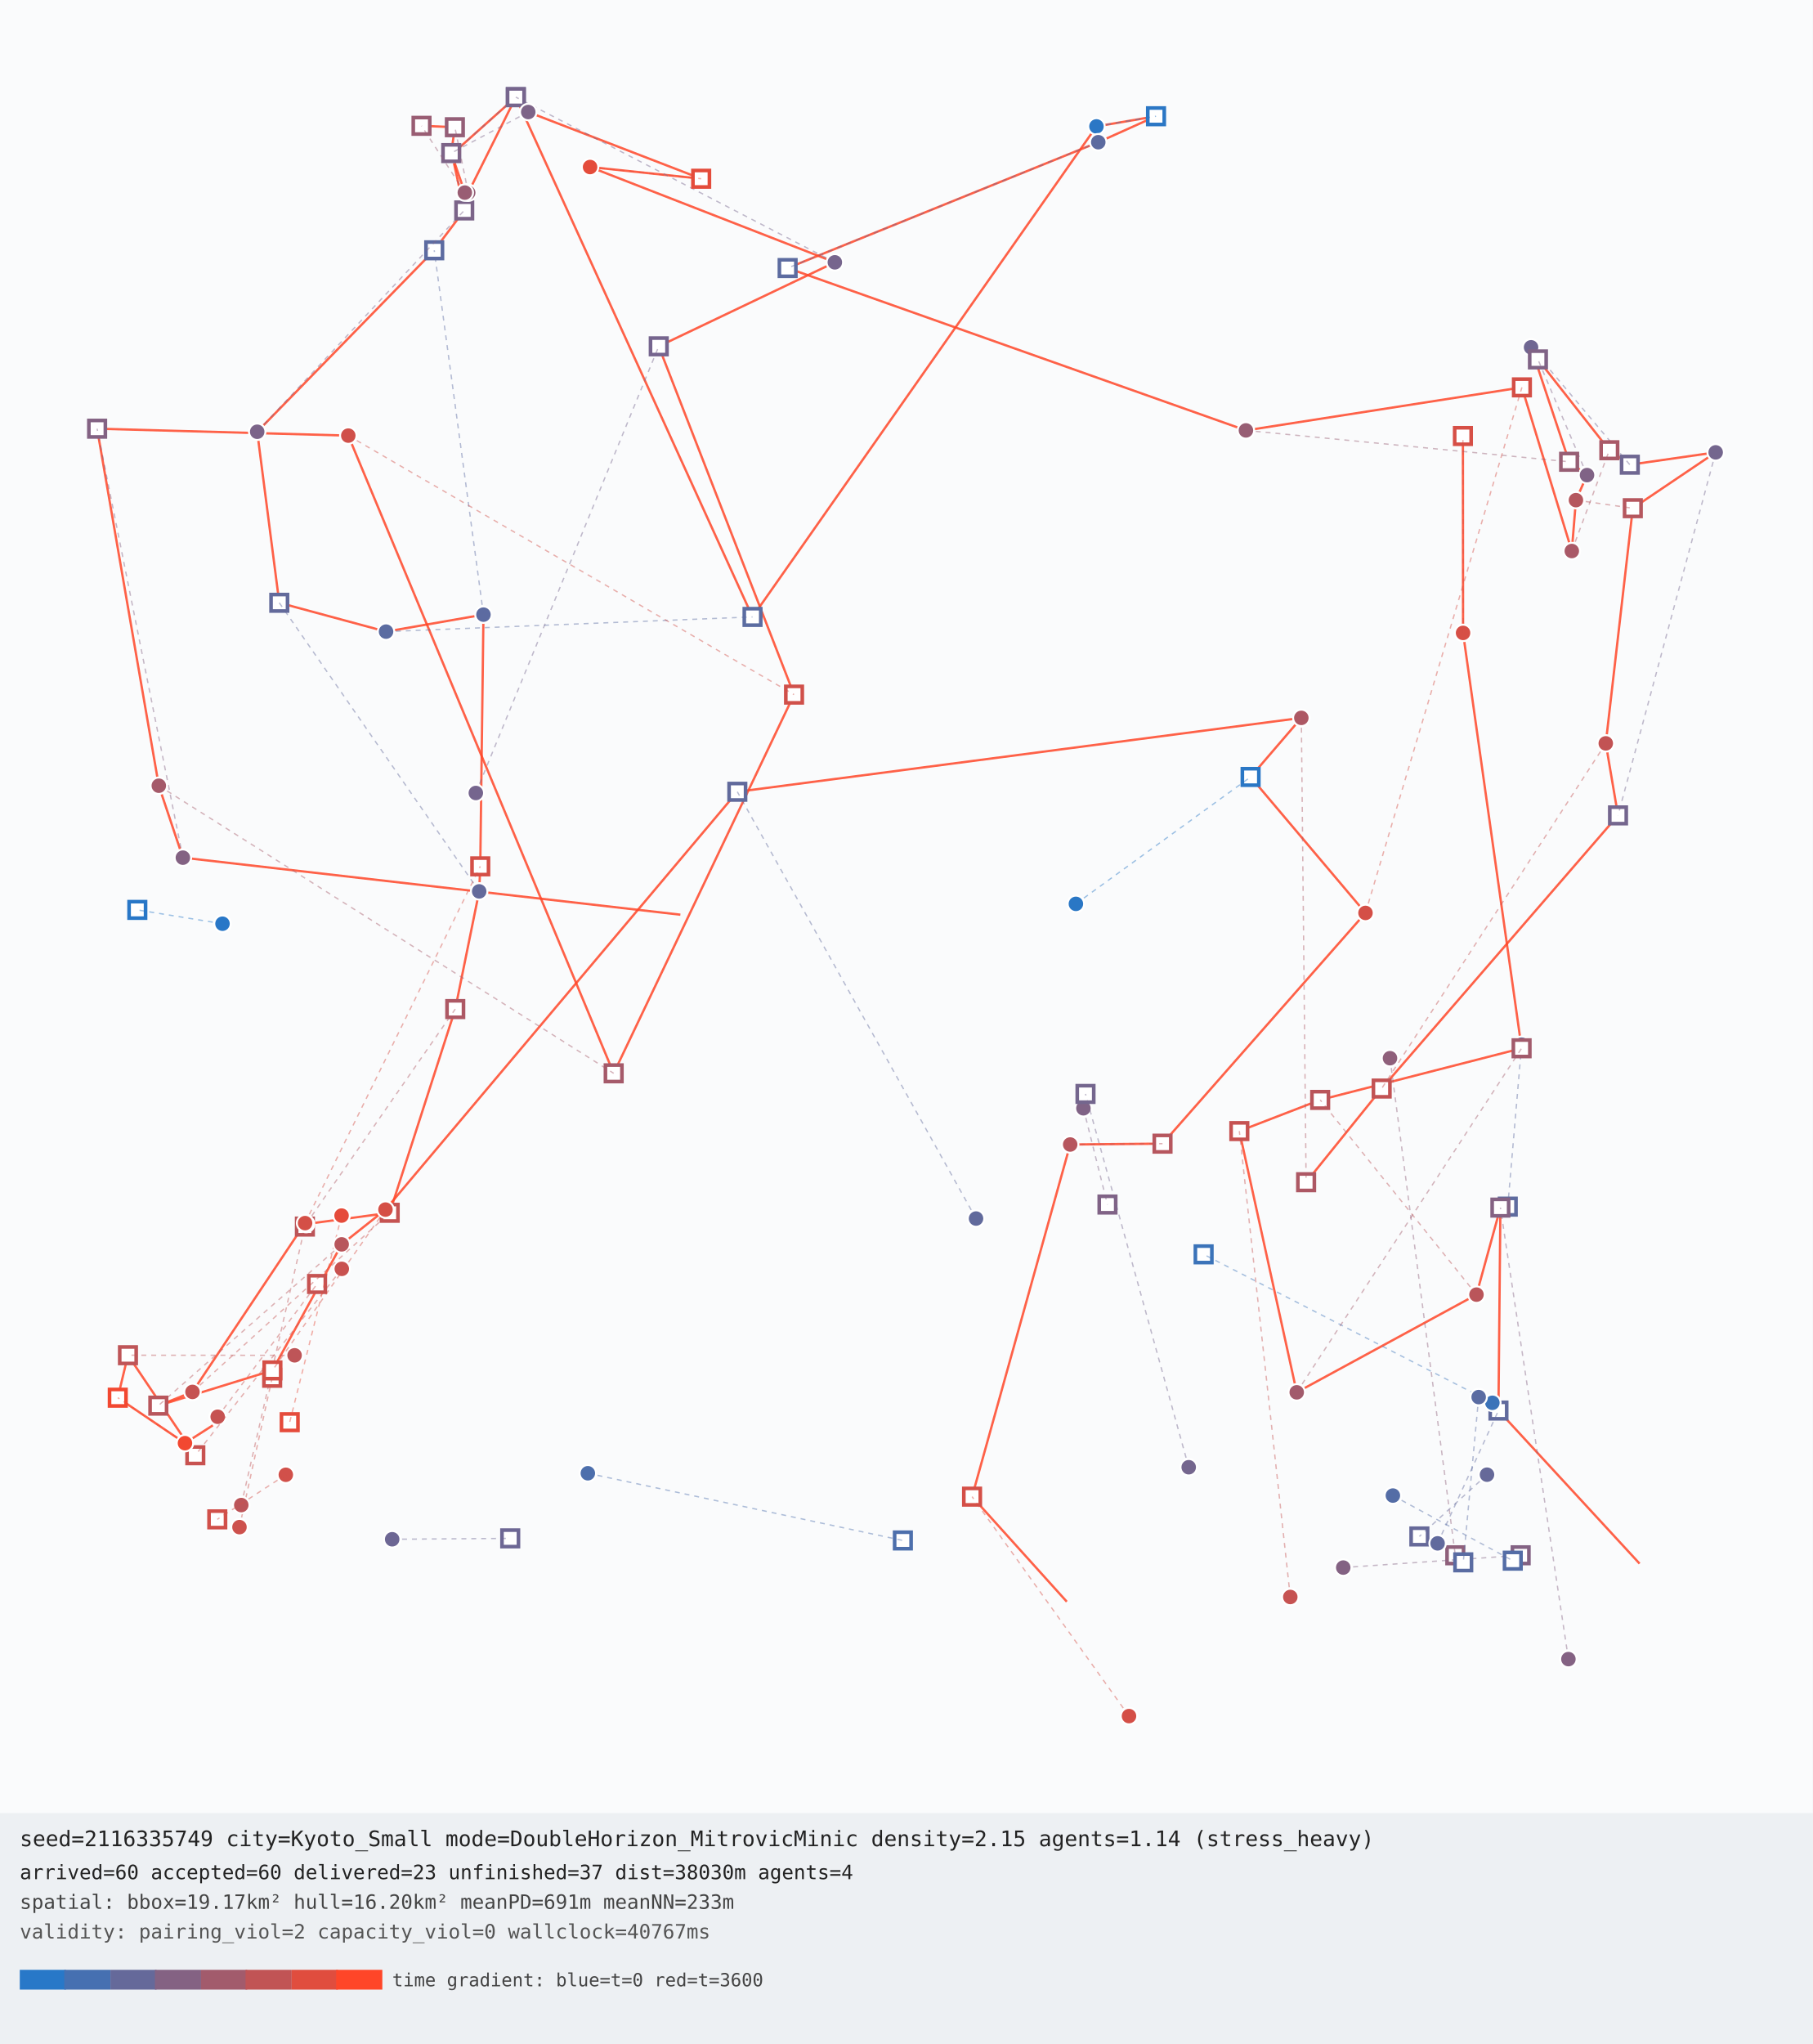
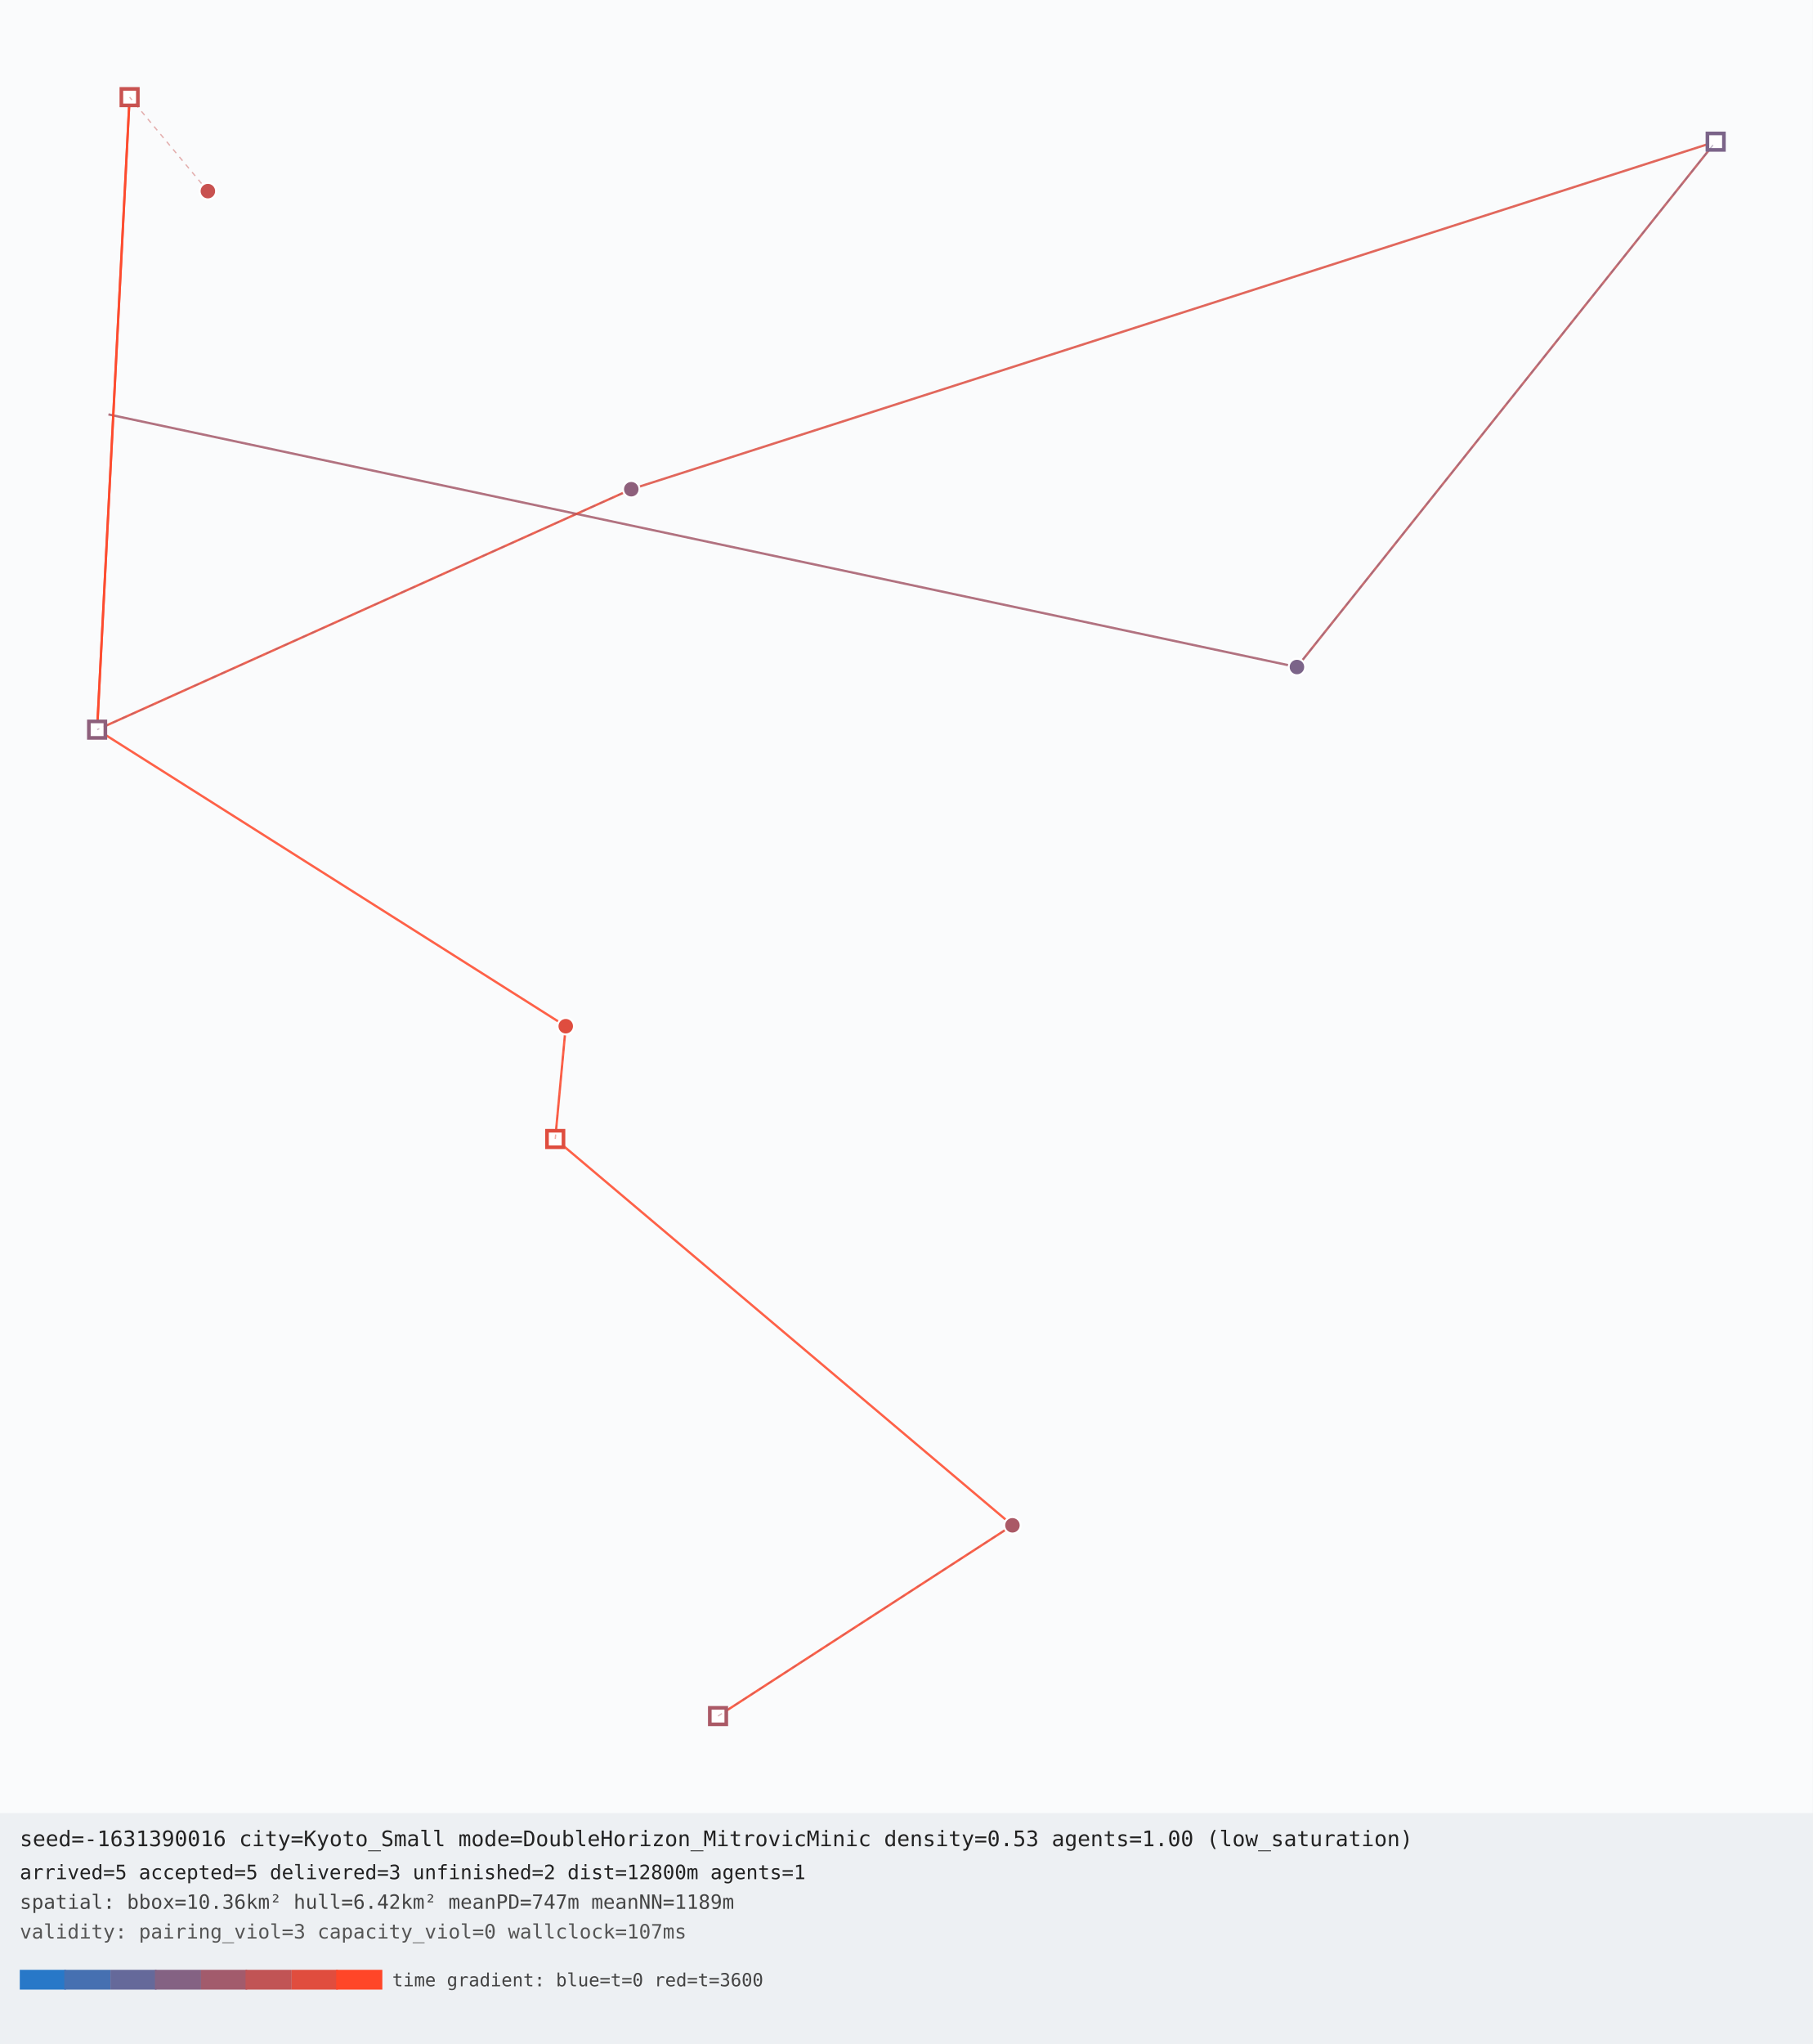
<svg xmlns="http://www.w3.org/2000/svg" width="1100" height="1240">
  <rect width="1100" height="1100" fill="#fafbfc" />
-   <line x1="647.33" y1="971.671" x2="589.849" y2="907.947" stroke="rgb(255,70,40)" stroke-width="1.4" opacity="0.85" />
-   <line x1="589.849" y1="907.947" x2="649.387" y2="694.319" stroke="rgb(255,70,40)" stroke-width="1.4" opacity="0.85" />
-   <line x1="649.387" y1="694.319" x2="705.419" y2="693.803" stroke="rgb(255,70,40)" stroke-width="1.4" opacity="0.85" />
-   <line x1="705.419" y1="693.803" x2="828.578" y2="553.834" stroke="rgb(255,70,40)" stroke-width="1.4" opacity="0.85" />
-   <line x1="828.578" y1="553.834" x2="758.862" y2="471.338" stroke="rgb(255,70,40)" stroke-width="1.4" opacity="0.85" />
-   <line x1="758.862" y1="471.338" x2="789.649" y2="435.503" stroke="rgb(255,70,40)" stroke-width="1.4" opacity="0.85" />
-   <line x1="789.649" y1="435.503" x2="447.406" y2="480.325" stroke="rgb(255,70,40)" stroke-width="1.4" opacity="0.85" />
-   <line x1="447.406" y1="480.325" x2="233.902" y2="733.799" stroke="rgb(255,70,40)" stroke-width="1.4" opacity="0.85" />
-   <line x1="233.902" y1="733.799" x2="207.327" y2="754.893" stroke="rgb(255,70,40)" stroke-width="1.4" opacity="0.85" />
-   <line x1="207.327" y1="754.893" x2="165.309" y2="831.367" stroke="rgb(255,70,40)" stroke-width="1.4" opacity="0.85" />
-   <line x1="165.309" y1="831.367" x2="96.071" y2="852.737" stroke="rgb(255,70,40)" stroke-width="1.4" opacity="0.85" />
-   <line x1="96.071" y1="852.737" x2="116.792" y2="844.411" stroke="rgb(255,70,40)" stroke-width="1.4" opacity="0.85" />
-   <line x1="116.792" y1="844.411" x2="185.117" y2="742.006" stroke="rgb(255,70,40)" stroke-width="1.4" opacity="0.85" />
-   <line x1="185.117" y1="742.006" x2="185.754" y2="742.564" stroke="rgb(255,70,40)" stroke-width="1.4" opacity="0.85" />
-   <line x1="185.754" y1="742.564" x2="236.467" y2="735.742" stroke="rgb(255,70,40)" stroke-width="1.4" opacity="0.85" />
-   <line x1="236.467" y1="735.742" x2="276.251" y2="612.152" stroke="rgb(255,70,40)" stroke-width="1.4" opacity="0.85" />
-   <line x1="276.251" y1="612.152" x2="290.771" y2="540.759" stroke="rgb(255,70,40)" stroke-width="1.4" opacity="0.85" />
-   <line x1="290.771" y1="540.759" x2="291.424" y2="525.568" stroke="rgb(255,70,40)" stroke-width="1.4" opacity="0.85" />
-   <line x1="291.424" y1="525.568" x2="293.363" y2="372.873" stroke="rgb(255,70,40)" stroke-width="1.4" opacity="0.85" />
-   <line x1="293.363" y1="372.873" x2="234.248" y2="383.17" stroke="rgb(255,70,40)" stroke-width="1.4" opacity="0.85" />
-   <line x1="234.248" y1="383.17" x2="169.471" y2="365.682" stroke="rgb(255,70,40)" stroke-width="1.4" opacity="0.85" />
-   <line x1="169.471" y1="365.682" x2="156.071" y2="261.923" stroke="rgb(255,70,40)" stroke-width="1.4" opacity="0.85" />
-   <line x1="156.071" y1="261.923" x2="263.492" y2="151.838" stroke="rgb(255,70,40)" stroke-width="1.4" opacity="0.85" />
-   <line x1="263.492" y1="151.838" x2="281.702" y2="127.66" stroke="rgb(255,70,40)" stroke-width="1.4" opacity="0.85" />
-   <line x1="281.702" y1="127.66" x2="274.271" y2="93.507" stroke="rgb(255,70,40)" stroke-width="1.4" opacity="0.85" />
-   <line x1="274.271" y1="93.507" x2="313.005" y2="58.929" stroke="rgb(255,70,40)" stroke-width="1.4" opacity="0.85" />
-   <line x1="313.005" y1="58.929" x2="456.631" y2="374.261" stroke="rgb(255,70,40)" stroke-width="1.4" opacity="0.85" />
-   <line x1="456.631" y1="374.261" x2="665.325" y2="76.683" stroke="rgb(255,70,40)" stroke-width="1.4" opacity="0.85" />
-   <line x1="665.325" y1="76.683" x2="701.47" y2="70.519" stroke="rgb(255,70,40)" stroke-width="1.4" opacity="0.85" />
-   <line x1="701.47" y1="70.519" x2="666.432" y2="86.27" stroke="rgb(255,70,40)" stroke-width="1.4" opacity="0.85" />
-   <line x1="666.432" y1="86.27" x2="477.938" y2="162.61" stroke="rgb(255,70,40)" stroke-width="1.4" opacity="0.85" />
-   <line x1="477.938" y1="162.61" x2="756.025" y2="261.105" stroke="rgb(255,70,40)" stroke-width="1.4" opacity="0.85" />
-   <line x1="756.025" y1="261.105" x2="923.498" y2="234.994" stroke="rgb(255,70,40)" stroke-width="1.4" opacity="0.85" />
-   <line x1="923.498" y1="234.994" x2="953.769" y2="334.281" stroke="rgb(255,70,40)" stroke-width="1.4" opacity="0.85" />
-   <line x1="953.769" y1="334.281" x2="956.279" y2="303.411" stroke="rgb(255,70,40)" stroke-width="1.4" opacity="0.85" />
-   <line x1="956.279" y1="303.411" x2="963.008" y2="288.222" stroke="rgb(255,70,40)" stroke-width="1.4" opacity="0.85" />
-   <line x1="963.008" y1="288.222" x2="952.14" y2="280.136" stroke="rgb(255,70,40)" stroke-width="1.4" opacity="0.85" />
-   <line x1="952.14" y1="280.136" x2="929.05" y2="210.7" stroke="rgb(255,70,40)" stroke-width="1.4" opacity="0.85" />
-   <line x1="929.05" y1="210.7" x2="933.22" y2="218.038" stroke="rgb(255,70,40)" stroke-width="1.4" opacity="0.85" />
-   <line x1="933.22" y1="218.038" x2="976.554" y2="273.132" stroke="rgb(255,70,40)" stroke-width="1.4" opacity="0.85" />
-   <line x1="976.554" y1="273.132" x2="988.969" y2="281.909" stroke="rgb(255,70,40)" stroke-width="1.4" opacity="0.85" />
-   <line x1="988.969" y1="281.909" x2="1041.07" y2="274.427" stroke="rgb(255,70,40)" stroke-width="1.4" opacity="0.85" />
-   <line x1="1041.07" y1="274.427" x2="990.783" y2="308.304" stroke="rgb(255,70,40)" stroke-width="1.4" opacity="0.85" />
-   <line x1="990.783" y1="308.304" x2="974.388" y2="450.968" stroke="rgb(255,70,40)" stroke-width="1.4" opacity="0.85" />
-   <line x1="974.388" y1="450.968" x2="981.812" y2="494.659" stroke="rgb(255,70,40)" stroke-width="1.4" opacity="0.85" />
-   <line x1="981.812" y1="494.659" x2="838.397" y2="660.373" stroke="rgb(255,70,40)" stroke-width="1.4" opacity="0.85" />
-   <line x1="838.397" y1="660.373" x2="792.549" y2="717.191" stroke="rgb(255,70,40)" stroke-width="1.4" opacity="0.85" />
-   <line x1="994.896" y1="948.567" x2="909.26" y2="855.72" stroke="rgb(255,70,40)" stroke-width="1.4" opacity="0.85" />
-   <line x1="909.26" y1="855.72" x2="910.443" y2="732.599" stroke="rgb(255,70,40)" stroke-width="1.4" opacity="0.85" />
-   <line x1="910.443" y1="732.599" x2="895.929" y2="785.388" stroke="rgb(255,70,40)" stroke-width="1.4" opacity="0.85" />
-   <line x1="895.929" y1="785.388" x2="786.855" y2="844.661" stroke="rgb(255,70,40)" stroke-width="1.4" opacity="0.85" />
-   <line x1="786.855" y1="844.661" x2="752.029" y2="686.177" stroke="rgb(255,70,40)" stroke-width="1.4" opacity="0.85" />
-   <line x1="752.029" y1="686.177" x2="801.083" y2="667.264" stroke="rgb(255,70,40)" stroke-width="1.4" opacity="0.85" />
-   <line x1="801.083" y1="667.264" x2="923.308" y2="635.947" stroke="rgb(255,70,40)" stroke-width="1.4" opacity="0.85" />
-   <line x1="923.308" y1="635.947" x2="887.785" y2="383.957" stroke="rgb(255,70,40)" stroke-width="1.4" opacity="0.85" />
-   <line x1="887.785" y1="383.957" x2="887.694" y2="264.509" stroke="rgb(255,70,40)" stroke-width="1.4" opacity="0.85" />
-   <line x1="412.854" y1="554.905" x2="110.97" y2="520.298" stroke="rgb(255,70,40)" stroke-width="1.4" opacity="0.85" />
-   <line x1="110.97" y1="520.298" x2="96.367" y2="476.658" stroke="rgb(255,70,40)" stroke-width="1.4" opacity="0.85" />
-   <line x1="96.367" y1="476.658" x2="58.929" y2="260.07" stroke="rgb(255,70,40)" stroke-width="1.4" opacity="0.85" />
-   <line x1="58.929" y1="260.07" x2="211.343" y2="264.266" stroke="rgb(255,70,40)" stroke-width="1.4" opacity="0.85" />
-   <line x1="211.343" y1="264.266" x2="372.381" y2="651.133" stroke="rgb(255,70,40)" stroke-width="1.4" opacity="0.85" />
-   <line x1="372.381" y1="651.133" x2="481.828" y2="421.385" stroke="rgb(255,70,40)" stroke-width="1.4" opacity="0.85" />
-   <line x1="481.828" y1="421.385" x2="399.726" y2="210.099" stroke="rgb(255,70,40)" stroke-width="1.4" opacity="0.85" />
-   <line x1="399.726" y1="210.099" x2="506.583" y2="159.142" stroke="rgb(255,70,40)" stroke-width="1.4" opacity="0.85" />
-   <line x1="506.583" y1="159.142" x2="358.056" y2="101.327" stroke="rgb(255,70,40)" stroke-width="1.4" opacity="0.85" />
-   <line x1="358.056" y1="101.327" x2="425.476" y2="108.43" stroke="rgb(255,70,40)" stroke-width="1.4" opacity="0.85" />
-   <line x1="425.476" y1="108.43" x2="320.545" y2="67.967" stroke="rgb(255,70,40)" stroke-width="1.4" opacity="0.85" />
-   <line x1="320.545" y1="67.967" x2="313.005" y2="58.929" stroke="rgb(255,70,40)" stroke-width="1.4" opacity="0.85" />
-   <line x1="313.005" y1="58.929" x2="284.119" y2="116.916" stroke="rgb(255,70,40)" stroke-width="1.4" opacity="0.85" />
-   <line x1="284.119" y1="116.916" x2="282.054" y2="116.838" stroke="rgb(255,70,40)" stroke-width="1.4" opacity="0.85" />
-   <line x1="282.054" y1="116.838" x2="273.821" y2="92.87" stroke="rgb(255,70,40)" stroke-width="1.4" opacity="0.85" />
-   <line x1="273.821" y1="92.87" x2="276.018" y2="77.181" stroke="rgb(255,70,40)" stroke-width="1.4" opacity="0.85" />
-   <line x1="276.018" y1="77.181" x2="255.775" y2="76.326" stroke="rgb(255,70,40)" stroke-width="1.4" opacity="0.85" />
-   <line x1="129.166" y1="864.681" x2="112.237" y2="875.502" stroke="rgb(255,70,40)" stroke-width="1.4" opacity="0.85" />
-   <line x1="112.237" y1="875.502" x2="71.462" y2="847.918" stroke="rgb(255,70,40)" stroke-width="1.4" opacity="0.85" />
-   <line x1="71.462" y1="847.918" x2="77.642" y2="822.145" stroke="rgb(255,70,40)" stroke-width="1.4" opacity="0.85" />
-   <line x1="77.642" y1="822.145" x2="118.516" y2="882.83" stroke="rgb(255,70,40)" stroke-width="1.4" opacity="0.85" />
-   <circle cx="135.01" cy="560.376" r="5" fill="rgb(40,119,199)" stroke="white" stroke-width="1.2" />
-   <rect x="78.326" y="546.991" width="10" height="10" fill="white" stroke="rgb(40,119,199)" stroke-width="2.2" />
-   <line x1="135.01" y1="560.376" x2="83.326" y2="551.991" stroke="rgb(40,119,199)" stroke-width="0.8" stroke-dasharray="3,3" opacity="0.45" />
-   <circle cx="356.7" cy="893.762" r="5" fill="rgb(77,111,172)" stroke="white" stroke-width="1.2" />
-   <rect x="542.862" y="929.522" width="10" height="10" fill="white" stroke="rgb(77,111,172)" stroke-width="2.2" />
-   <line x1="356.7" y1="893.762" x2="547.862" y2="934.522" stroke="rgb(77,111,172)" stroke-width="0.8" stroke-dasharray="3,3" opacity="0.45" />
-   <circle cx="237.979" cy="933.8" r="5" fill="rgb(109,103,148)" stroke="white" stroke-width="1.2" />
-   <rect x="304.603" y="928.255" width="10" height="10" fill="white" stroke="rgb(109,103,148)" stroke-width="2.2" />
-   <line x1="237.979" y1="933.8" x2="309.603" y2="933.255" stroke="rgb(109,103,148)" stroke-width="0.8" stroke-dasharray="3,3" opacity="0.45" />
-   <circle cx="652.857" cy="548.331" r="5" fill="rgb(42,119,197)" stroke="white" stroke-width="1.2" />
-   <rect x="753.862" y="466.338" width="10" height="10" fill="white" stroke="rgb(42,119,197)" stroke-width="2.2" />
-   <line x1="652.857" y1="548.331" x2="758.862" y2="471.338" stroke="rgb(42,119,197)" stroke-width="0.8" stroke-dasharray="3,3" opacity="0.45" />
-   <circle cx="923.326" cy="633.754" r="5" fill="rgb(94,107,159)" stroke="white" stroke-width="1.2" />
-   <rect x="909.901" y="727.005" width="10" height="10" fill="white" stroke="rgb(94,107,159)" stroke-width="2.2" />
-   <line x1="923.326" y1="633.754" x2="914.901" y2="732.005" stroke="rgb(94,107,159)" stroke-width="0.8" stroke-dasharray="3,3" opacity="0.45" />
-   <circle cx="843.448" cy="641.958" r="5" fill="rgb(143,96,123)" stroke="white" stroke-width="1.2" />
-   <rect x="878.07" y="938.529" width="10" height="10" fill="white" stroke="rgb(143,96,123)" stroke-width="2.2" />
-   <line x1="843.448" y1="641.958" x2="883.07" y2="943.529" stroke="rgb(143,96,123)" stroke-width="0.8" stroke-dasharray="3,3" opacity="0.45" />
-   <circle cx="657.409" cy="672.34" r="5" fill="rgb(128,99,134)" stroke="white" stroke-width="1.2" />
-   <rect x="667.016" y="725.733" width="10" height="10" fill="white" stroke="rgb(128,99,134)" stroke-width="2.2" />
-   <line x1="657.409" y1="672.34" x2="672.016" y2="730.733" stroke="rgb(128,99,134)" stroke-width="0.8" stroke-dasharray="3,3" opacity="0.45" />
-   <circle cx="902.312" cy="894.614" r="5" fill="rgb(102,105,153)" stroke="white" stroke-width="1.2" />
-   <rect x="856.278" y="927.094" width="10" height="10" fill="white" stroke="rgb(102,105,153)" stroke-width="2.2" />
-   <line x1="902.312" y1="894.614" x2="861.278" y2="932.094" stroke="rgb(102,105,153)" stroke-width="0.8" stroke-dasharray="3,3" opacity="0.45" />
-   <circle cx="721.309" cy="890.103" r="5" fill="rgb(116,102,142)" stroke="white" stroke-width="1.2" />
-   <rect x="653.681" y="658.64" width="10" height="10" fill="white" stroke="rgb(116,102,142)" stroke-width="2.2" />
-   <line x1="721.309" y1="890.103" x2="658.681" y2="663.64" stroke="rgb(116,102,142)" stroke-width="0.8" stroke-dasharray="3,3" opacity="0.45" />
-   <circle cx="145.313" cy="926.429" r="5" fill="rgb(205,81,77)" stroke="white" stroke-width="1.2" />
-   <rect x="160.153" y="830.829" width="10" height="10" fill="white" stroke="rgb(205,81,77)" stroke-width="2.2" />
-   <line x1="145.313" y1="926.429" x2="165.153" y2="835.829" stroke="rgb(205,81,77)" stroke-width="0.8" stroke-dasharray="3,3" opacity="0.45" />
-   <circle cx="872.333" cy="936.282" r="5" fill="rgb(97,106,157)" stroke="white" stroke-width="1.2" />
-   <rect x="904.26" y="850.72" width="10" height="10" fill="white" stroke="rgb(97,106,157)" stroke-width="2.2" />
-   <line x1="872.333" y1="936.282" x2="909.26" y2="855.72" stroke="rgb(97,106,157)" stroke-width="0.8" stroke-dasharray="3,3" opacity="0.45" />
-   <circle cx="132.09" cy="859.483" r="5" fill="rgb(198,83,82)" stroke="white" stroke-width="1.2" />
-   <rect x="187.406" y="773.934" width="10" height="10" fill="white" stroke="rgb(198,83,82)" stroke-width="2.2" />
-   <line x1="132.09" y1="859.483" x2="192.406" y2="778.934" stroke="rgb(198,83,82)" stroke-width="0.8" stroke-dasharray="3,3" opacity="0.45" />
-   <circle cx="905.574" cy="851.015" r="5" fill="rgb(59,115,185)" stroke="white" stroke-width="1.2" />
-   <rect x="725.358" y="755.945" width="10" height="10" fill="white" stroke="rgb(59,115,185)" stroke-width="2.2" />
-   <line x1="905.574" y1="851.015" x2="730.358" y2="760.945" stroke="rgb(59,115,185)" stroke-width="0.8" stroke-dasharray="3,3" opacity="0.45" />
-   <circle cx="178.761" cy="822.21" r="5" fill="rgb(190,85,88)" stroke="white" stroke-width="1.2" />
-   <rect x="72.642" y="817.145" width="10" height="10" fill="white" stroke="rgb(190,85,88)" stroke-width="2.2" />
-   <line x1="178.761" y1="822.21" x2="77.642" y2="822.145" stroke="rgb(190,85,88)" stroke-width="0.8" stroke-dasharray="3,3" opacity="0.45" />
-   <circle cx="815.075" cy="950.973" r="5" fill="rgb(131,98,131)" stroke="white" stroke-width="1.2" />
-   <rect x="917.738" y="938.522" width="10" height="10" fill="white" stroke="rgb(131,98,131)" stroke-width="2.2" />
-   <line x1="815.075" y1="950.973" x2="922.738" y2="943.522" stroke="rgb(131,98,131)" stroke-width="0.8" stroke-dasharray="3,3" opacity="0.45" />
-   <circle cx="845.201" cy="907.291" r="5" fill="rgb(84,109,166)" stroke="white" stroke-width="1.2" />
-   <rect x="912.946" y="941.787" width="10" height="10" fill="white" stroke="rgb(84,109,166)" stroke-width="2.2" />
-   <line x1="845.201" y1="907.291" x2="917.946" y2="946.787" stroke="rgb(84,109,166)" stroke-width="0.8" stroke-dasharray="3,3" opacity="0.45" />
-   <circle cx="207.402" cy="769.758" r="5" fill="rgb(200,82,80)" stroke="white" stroke-width="1.2" />
-   <rect x="113.516" y="877.83" width="10" height="10" fill="white" stroke="rgb(200,82,80)" stroke-width="2.2" />
-   <line x1="207.402" y1="769.758" x2="118.516" y2="882.83" stroke="rgb(200,82,80)" stroke-width="0.8" stroke-dasharray="3,3" opacity="0.45" />
-   <circle cx="146.404" cy="913.057" r="5" fill="rgb(188,85,89)" stroke="white" stroke-width="1.2" />
-   <rect x="180.012" y="739.104" width="10" height="10" fill="white" stroke="rgb(188,85,89)" stroke-width="2.2" />
-   <line x1="146.404" y1="913.057" x2="185.012" y2="744.104" stroke="rgb(188,85,89)" stroke-width="0.8" stroke-dasharray="3,3" opacity="0.45" />
-   <circle cx="207.261" cy="737.438" r="5" fill="rgb(229,75,59)" stroke="white" stroke-width="1.2" />
-   <rect x="170.795" y="857.781" width="10" height="10" fill="white" stroke="rgb(229,75,59)" stroke-width="2.2" />
-   <line x1="207.261" y1="737.438" x2="175.795" y2="862.781" stroke="rgb(229,75,59)" stroke-width="0.8" stroke-dasharray="3,3" opacity="0.45" />
-   <circle cx="665.325" cy="76.683" r="5" fill="rgb(43,119,197)" stroke="white" stroke-width="1.2" />
-   <rect x="696.47" y="65.519" width="10" height="10" fill="white" stroke="rgb(43,119,197)" stroke-width="2.2" />
-   <line x1="665.325" y1="76.683" x2="701.47" y2="70.519" stroke="rgb(43,119,197)" stroke-width="0.8" stroke-dasharray="3,3" opacity="0.45" />
-   <circle cx="897.258" cy="847.549" r="5" fill="rgb(90,108,162)" stroke="white" stroke-width="1.2" />
-   <rect x="882.903" y="942.796" width="10" height="10" fill="white" stroke="rgb(90,108,162)" stroke-width="2.2" />
-   <line x1="897.258" y1="847.549" x2="887.903" y2="947.796" stroke="rgb(90,108,162)" stroke-width="0.8" stroke-dasharray="3,3" opacity="0.45" />
-   <circle cx="234.248" cy="383.17" r="5" fill="rgb(91,108,161)" stroke="white" stroke-width="1.2" />
-   <rect x="451.631" y="369.261" width="10" height="10" fill="white" stroke="rgb(91,108,161)" stroke-width="2.2" />
-   <line x1="234.248" y1="383.17" x2="456.631" y2="374.261" stroke="rgb(91,108,161)" stroke-width="0.8" stroke-dasharray="3,3" opacity="0.45" />
-   <circle cx="293.363" cy="372.873" r="5" fill="rgb(92,107,161)" stroke="white" stroke-width="1.2" />
-   <rect x="258.492" y="146.838" width="10" height="10" fill="white" stroke="rgb(92,107,161)" stroke-width="2.2" />
-   <line x1="293.363" y1="372.873" x2="263.492" y2="151.838" stroke="rgb(92,107,161)" stroke-width="0.8" stroke-dasharray="3,3" opacity="0.45" />
-   <circle cx="666.432" cy="86.27" r="5" fill="rgb(92,107,160)" stroke="white" stroke-width="1.2" />
-   <rect x="472.938" y="157.61" width="10" height="10" fill="white" stroke="rgb(92,107,160)" stroke-width="2.2" />
-   <line x1="666.432" y1="86.27" x2="477.938" y2="162.61" stroke="rgb(92,107,160)" stroke-width="0.8" stroke-dasharray="3,3" opacity="0.45" />
-   <circle cx="592.256" cy="739.237" r="5" fill="rgb(97,106,156)" stroke="white" stroke-width="1.2" />
-   <rect x="442.406" y="475.325" width="10" height="10" fill="white" stroke="rgb(97,106,156)" stroke-width="2.2" />
-   <line x1="592.256" y1="739.237" x2="447.406" y2="480.325" stroke="rgb(97,106,156)" stroke-width="0.8" stroke-dasharray="3,3" opacity="0.45" />
-   <circle cx="290.771" cy="540.759" r="5" fill="rgb(99,106,155)" stroke="white" stroke-width="1.2" />
-   <rect x="164.471" y="360.682" width="10" height="10" fill="white" stroke="rgb(99,106,155)" stroke-width="2.2" />
-   <line x1="290.771" y1="540.759" x2="169.471" y2="365.682" stroke="rgb(99,106,155)" stroke-width="0.8" stroke-dasharray="3,3" opacity="0.45" />
-   <circle cx="929.05" cy="210.7" r="5" fill="rgb(111,103,146)" stroke="white" stroke-width="1.2" />
-   <rect x="983.969" y="276.909" width="10" height="10" fill="white" stroke="rgb(111,103,146)" stroke-width="2.2" />
-   <line x1="929.05" y1="210.7" x2="988.969" y2="281.909" stroke="rgb(111,103,146)" stroke-width="0.8" stroke-dasharray="3,3" opacity="0.45" />
-   <circle cx="274.271" cy="93.507" r="5" fill="rgb(113,102,145)" stroke="white" stroke-width="1.2" />
-   <rect x="308.005" y="53.929" width="10" height="10" fill="white" stroke="rgb(113,102,145)" stroke-width="2.2" />
-   <line x1="274.271" y1="93.507" x2="313.005" y2="58.929" stroke="rgb(113,102,145)" stroke-width="0.8" stroke-dasharray="3,3" opacity="0.45" />
-   <circle cx="1041.07" cy="274.427" r="5" fill="rgb(116,102,142)" stroke="white" stroke-width="1.2" />
-   <rect x="976.812" y="489.659" width="10" height="10" fill="white" stroke="rgb(116,102,142)" stroke-width="2.2" />
-   <line x1="1041.07" y1="274.427" x2="981.812" y2="494.659" stroke="rgb(116,102,142)" stroke-width="0.8" stroke-dasharray="3,3" opacity="0.45" />
-   <circle cx="288.735" cy="481.068" r="5" fill="rgb(117,101,142)" stroke="white" stroke-width="1.2" />
-   <rect x="394.726" y="205.099" width="10" height="10" fill="white" stroke="rgb(117,101,142)" stroke-width="2.2" />
-   <line x1="288.735" y1="481.068" x2="399.726" y2="210.099" stroke="rgb(117,101,142)" stroke-width="0.8" stroke-dasharray="3,3" opacity="0.45" />
-   <circle cx="506.583" cy="159.142" r="5" fill="rgb(118,101,141)" stroke="white" stroke-width="1.2" />
-   <rect x="308.005" y="53.929" width="10" height="10" fill="white" stroke="rgb(118,101,141)" stroke-width="2.2" />
-   <line x1="506.583" y1="159.142" x2="313.005" y2="58.929" stroke="rgb(118,101,141)" stroke-width="0.8" stroke-dasharray="3,3" opacity="0.45" />
-   <circle cx="156.071" cy="261.923" r="5" fill="rgb(123,100,137)" stroke="white" stroke-width="1.2" />
-   <rect x="276.702" y="122.66" width="10" height="10" fill="white" stroke="rgb(123,100,137)" stroke-width="2.2" />
-   <line x1="156.071" y1="261.923" x2="281.702" y2="127.66" stroke="rgb(123,100,137)" stroke-width="0.8" stroke-dasharray="3,3" opacity="0.45" />
-   <circle cx="320.545" cy="67.967" r="5" fill="rgb(125,100,136)" stroke="white" stroke-width="1.2" />
-   <rect x="268.821" y="87.87" width="10" height="10" fill="white" stroke="rgb(125,100,136)" stroke-width="2.2" />
-   <line x1="320.545" y1="67.967" x2="273.821" y2="92.87" stroke="rgb(125,100,136)" stroke-width="0.8" stroke-dasharray="3,3" opacity="0.45" />
-   <circle cx="963.008" cy="288.222" r="5" fill="rgb(128,99,134)" stroke="white" stroke-width="1.2" />
-   <rect x="928.22" y="213.038" width="10" height="10" fill="white" stroke="rgb(128,99,134)" stroke-width="2.2" />
-   <line x1="963.008" y1="288.222" x2="933.22" y2="218.038" stroke="rgb(128,99,134)" stroke-width="0.8" stroke-dasharray="3,3" opacity="0.45" />
-   <circle cx="110.97" cy="520.298" r="5" fill="rgb(131,98,131)" stroke="white" stroke-width="1.2" />
-   <rect x="53.929" y="255.07" width="10" height="10" fill="white" stroke="rgb(131,98,131)" stroke-width="2.2" />
-   <line x1="110.97" y1="520.298" x2="58.929" y2="260.07" stroke="rgb(131,98,131)" stroke-width="0.8" stroke-dasharray="3,3" opacity="0.45" />
-   <circle cx="951.712" cy="1006.5" r="5" fill="rgb(132,98,131)" stroke="white" stroke-width="1.2" />
-   <rect x="905.443" y="727.599" width="10" height="10" fill="white" stroke="rgb(132,98,131)" stroke-width="2.2" />
-   <line x1="951.712" y1="1006.5" x2="910.443" y2="732.599" stroke="rgb(132,98,131)" stroke-width="0.8" stroke-dasharray="3,3" opacity="0.45" />
-   <circle cx="284.119" cy="116.916" r="5" fill="rgb(148,94,119)" stroke="white" stroke-width="1.2" />
-   <rect x="271.018" y="72.181" width="10" height="10" fill="white" stroke="rgb(148,94,119)" stroke-width="2.2" />
-   <line x1="284.119" y1="116.916" x2="276.018" y2="77.181" stroke="rgb(148,94,119)" stroke-width="0.8" stroke-dasharray="3,3" opacity="0.45" />
-   <circle cx="756.025" cy="261.105" r="5" fill="rgb(151,94,116)" stroke="white" stroke-width="1.2" />
-   <rect x="947.14" y="275.136" width="10" height="10" fill="white" stroke="rgb(151,94,116)" stroke-width="2.2" />
-   <line x1="756.025" y1="261.105" x2="952.14" y2="280.136" stroke="rgb(151,94,116)" stroke-width="0.8" stroke-dasharray="3,3" opacity="0.45" />
-   <circle cx="282.054" cy="116.838" r="5" fill="rgb(153,93,115)" stroke="white" stroke-width="1.2" />
-   <rect x="250.775" y="71.326" width="10" height="10" fill="white" stroke="rgb(153,93,115)" stroke-width="2.2" />
-   <line x1="282.054" y1="116.838" x2="255.775" y2="76.326" stroke="rgb(153,93,115)" stroke-width="0.8" stroke-dasharray="3,3" opacity="0.45" />
-   <circle cx="786.855" cy="844.661" r="5" fill="rgb(162,91,108)" stroke="white" stroke-width="1.2" />
-   <rect x="918.308" y="630.947" width="10" height="10" fill="white" stroke="rgb(162,91,108)" stroke-width="2.2" />
-   <line x1="786.855" y1="844.661" x2="923.308" y2="635.947" stroke="rgb(162,91,108)" stroke-width="0.8" stroke-dasharray="3,3" opacity="0.45" />
-   <circle cx="96.367" cy="476.658" r="5" fill="rgb(165,90,106)" stroke="white" stroke-width="1.2" />
-   <rect x="367.381" y="646.133" width="10" height="10" fill="white" stroke="rgb(165,90,106)" stroke-width="2.2" />
-   <line x1="96.367" y1="476.658" x2="372.381" y2="651.133" stroke="rgb(165,90,106)" stroke-width="0.8" stroke-dasharray="3,3" opacity="0.45" />
-   <circle cx="953.769" cy="334.281" r="5" fill="rgb(169,89,103)" stroke="white" stroke-width="1.2" />
-   <rect x="971.554" y="268.132" width="10" height="10" fill="white" stroke="rgb(169,89,103)" stroke-width="2.2" />
-   <line x1="953.769" y1="334.281" x2="976.554" y2="273.132" stroke="rgb(169,89,103)" stroke-width="0.8" stroke-dasharray="3,3" opacity="0.45" />
-   <circle cx="789.649" cy="435.503" r="5" fill="rgb(173,88,100)" stroke="white" stroke-width="1.2" />
-   <rect x="787.549" y="712.191" width="10" height="10" fill="white" stroke="rgb(173,88,100)" stroke-width="2.2" />
-   <line x1="789.649" y1="435.503" x2="792.549" y2="717.191" stroke="rgb(173,88,100)" stroke-width="0.8" stroke-dasharray="3,3" opacity="0.45" />
-   <circle cx="185.754" cy="742.564" r="5" fill="rgb(173,88,100)" stroke="white" stroke-width="1.2" />
-   <rect x="271.251" y="607.152" width="10" height="10" fill="white" stroke="rgb(173,88,100)" stroke-width="2.2" />
-   <line x1="185.754" y1="742.564" x2="276.251" y2="612.152" stroke="rgb(173,88,100)" stroke-width="0.8" stroke-dasharray="3,3" opacity="0.45" />
-   <circle cx="956.279" cy="303.411" r="5" fill="rgb(181,87,94)" stroke="white" stroke-width="1.2" />
-   <rect x="985.783" y="303.304" width="10" height="10" fill="white" stroke="rgb(181,87,94)" stroke-width="2.2" />
-   <line x1="956.279" y1="303.411" x2="990.783" y2="308.304" stroke="rgb(181,87,94)" stroke-width="0.8" stroke-dasharray="3,3" opacity="0.45" />
-   <circle cx="649.387" cy="694.319" r="5" fill="rgb(182,86,94)" stroke="white" stroke-width="1.2" />
-   <rect x="700.419" y="688.803" width="10" height="10" fill="white" stroke="rgb(182,86,94)" stroke-width="2.2" />
-   <line x1="649.387" y1="694.319" x2="705.419" y2="693.803" stroke="rgb(182,86,94)" stroke-width="0.8" stroke-dasharray="3,3" opacity="0.45" />
-   <circle cx="207.327" cy="754.893" r="5" fill="rgb(184,86,92)" stroke="white" stroke-width="1.2" />
-   <rect x="91.071" y="847.737" width="10" height="10" fill="white" stroke="rgb(184,86,92)" stroke-width="2.2" />
-   <line x1="207.327" y1="754.893" x2="96.071" y2="852.737" stroke="rgb(184,86,92)" stroke-width="0.8" stroke-dasharray="3,3" opacity="0.45" />
-   <circle cx="895.929" cy="785.388" r="5" fill="rgb(186,85,90)" stroke="white" stroke-width="1.2" />
-   <rect x="796.083" y="662.264" width="10" height="10" fill="white" stroke="rgb(186,85,90)" stroke-width="2.2" />
-   <line x1="895.929" y1="785.388" x2="801.083" y2="667.264" stroke="rgb(186,85,90)" stroke-width="0.8" stroke-dasharray="3,3" opacity="0.45" />
-   <circle cx="974.388" cy="450.968" r="5" fill="rgb(194,83,84)" stroke="white" stroke-width="1.2" />
-   <rect x="833.397" y="655.373" width="10" height="10" fill="white" stroke="rgb(194,83,84)" stroke-width="2.2" />
-   <line x1="974.388" y1="450.968" x2="838.397" y2="660.373" stroke="rgb(194,83,84)" stroke-width="0.8" stroke-dasharray="3,3" opacity="0.45" />
-   <circle cx="116.792" cy="844.411" r="5" fill="rgb(197,83,82)" stroke="white" stroke-width="1.2" />
-   <rect x="231.467" y="730.742" width="10" height="10" fill="white" stroke="rgb(197,83,82)" stroke-width="2.2" />
-   <line x1="116.792" y1="844.411" x2="236.467" y2="735.742" stroke="rgb(197,83,82)" stroke-width="0.8" stroke-dasharray="3,3" opacity="0.45" />
-   <circle cx="782.95" cy="968.812" r="5" fill="rgb(198,83,82)" stroke="white" stroke-width="1.2" />
-   <rect x="747.029" y="681.177" width="10" height="10" fill="white" stroke="rgb(198,83,82)" stroke-width="2.2" />
-   <line x1="782.95" y1="968.812" x2="752.029" y2="686.177" stroke="rgb(198,83,82)" stroke-width="0.8" stroke-dasharray="3,3" opacity="0.45" />
-   <circle cx="211.343" cy="264.266" r="5" fill="rgb(208,80,74)" stroke="white" stroke-width="1.2" />
-   <rect x="476.828" y="416.385" width="10" height="10" fill="white" stroke="rgb(208,80,74)" stroke-width="2.2" />
-   <line x1="211.343" y1="264.266" x2="481.828" y2="421.385" stroke="rgb(208,80,74)" stroke-width="0.8" stroke-dasharray="3,3" opacity="0.45" />
-   <circle cx="173.44" cy="894.678" r="5" fill="rgb(209,80,74)" stroke="white" stroke-width="1.2" />
-   <rect x="126.843" y="916.724" width="10" height="10" fill="white" stroke="rgb(209,80,74)" stroke-width="2.2" />
-   <line x1="173.44" y1="894.678" x2="131.843" y2="921.724" stroke="rgb(209,80,74)" stroke-width="0.8" stroke-dasharray="3,3" opacity="0.45" />
-   <circle cx="828.578" cy="553.834" r="5" fill="rgb(212,79,71)" stroke="white" stroke-width="1.2" />
-   <rect x="918.498" y="229.994" width="10" height="10" fill="white" stroke="rgb(212,79,71)" stroke-width="2.2" />
-   <line x1="828.578" y1="553.834" x2="923.498" y2="234.994" stroke="rgb(212,79,71)" stroke-width="0.8" stroke-dasharray="3,3" opacity="0.45" />
-   <circle cx="185.117" cy="742.006" r="5" fill="rgb(212,79,71)" stroke="white" stroke-width="1.2" />
-   <rect x="286.424" y="520.568" width="10" height="10" fill="white" stroke="rgb(212,79,71)" stroke-width="2.2" />
-   <line x1="185.117" y1="742.006" x2="291.424" y2="525.568" stroke="rgb(212,79,71)" stroke-width="0.8" stroke-dasharray="3,3" opacity="0.45" />
-   <circle cx="685.077" cy="1041.07" r="5" fill="rgb(212,79,71)" stroke="white" stroke-width="1.2" />
-   <rect x="584.849" y="902.947" width="10" height="10" fill="white" stroke="rgb(212,79,71)" stroke-width="2.2" />
-   <line x1="685.077" y1="1041.07" x2="589.849" y2="907.947" stroke="rgb(212,79,71)" stroke-width="0.8" stroke-dasharray="3,3" opacity="0.45" />
-   <circle cx="233.902" cy="733.799" r="5" fill="rgb(213,79,70)" stroke="white" stroke-width="1.2" />
-   <rect x="160.309" y="826.367" width="10" height="10" fill="white" stroke="rgb(213,79,70)" stroke-width="2.2" />
-   <line x1="233.902" y1="733.799" x2="165.309" y2="831.367" stroke="rgb(213,79,70)" stroke-width="0.8" stroke-dasharray="3,3" opacity="0.45" />
-   <circle cx="887.785" cy="383.957" r="5" fill="rgb(214,79,70)" stroke="white" stroke-width="1.2" />
-   <rect x="882.694" y="259.509" width="10" height="10" fill="white" stroke="rgb(214,79,70)" stroke-width="2.2" />
-   <line x1="887.785" y1="383.957" x2="887.694" y2="264.509" stroke="rgb(214,79,70)" stroke-width="0.8" stroke-dasharray="3,3" opacity="0.45" />
-   <circle cx="358.056" cy="101.327" r="5" fill="rgb(228,76,59)" stroke="white" stroke-width="1.2" />
-   <rect x="420.476" y="103.43" width="10" height="10" fill="white" stroke="rgb(228,76,59)" stroke-width="2.2" />
-   <line x1="358.056" y1="101.327" x2="425.476" y2="108.43" stroke="rgb(228,76,59)" stroke-width="0.8" stroke-dasharray="3,3" opacity="0.45" />
-   <circle cx="112.237" cy="875.502" r="5" fill="rgb(242,72,49)" stroke="white" stroke-width="1.2" />
-   <rect x="66.462" y="842.918" width="10" height="10" fill="white" stroke="rgb(242,72,49)" stroke-width="2.2" />
-   <line x1="112.237" y1="875.502" x2="71.462" y2="847.918" stroke="rgb(242,72,49)" stroke-width="0.8" stroke-dasharray="3,3" opacity="0.45" />
+   <line x1="65.803" y1="251.407" x2="786.985" y2="404.652" stroke="rgb(165,90,106)" stroke-width="1.4" opacity="0.85" />
+   <line x1="786.985" y1="404.652" x2="1041.07" y2="85.941" stroke="rgb(189,85,88)" stroke-width="1.4" opacity="0.85" />
+   <line x1="1041.07" y1="85.941" x2="383.06" y2="296.783" stroke="rgb(221,77,64)" stroke-width="1.4" opacity="0.85" />
+   <line x1="383.06" y1="296.783" x2="58.929" y2="442.644" stroke="rgb(239,73,51)" stroke-width="1.4" opacity="0.85" />
+   <line x1="58.929" y1="442.644" x2="78.647" y2="58.929" stroke="rgb(243,72,48)" stroke-width="1.4" opacity="0.85" />
+   <line x1="78.647" y1="58.929" x2="58.929" y2="442.644" stroke="rgb(255,70,40)" stroke-width="1.4" opacity="0.85" />
+   <line x1="58.929" y1="442.644" x2="343.295" y2="622.549" stroke="rgb(255,70,40)" stroke-width="1.4" opacity="0.85" />
+   <line x1="343.295" y1="622.549" x2="336.923" y2="690.974" stroke="rgb(255,70,40)" stroke-width="1.4" opacity="0.85" />
+   <line x1="336.923" y1="690.974" x2="614.348" y2="925.337" stroke="rgb(255,70,40)" stroke-width="1.4" opacity="0.85" />
+   <line x1="614.348" y1="925.337" x2="435.707" y2="1041.07" stroke="rgb(255,70,40)" stroke-width="1.4" opacity="0.85" />
+   <circle cx="786.985" cy="404.652" r="5" fill="rgb(123,100,137)" stroke="white" stroke-width="1.2" />
+   <rect x="1036.07" y="80.941" width="10" height="10" fill="white" stroke="rgb(123,100,137)" stroke-width="2.2" />
+   <line x1="786.985" y1="404.652" x2="1041.07" y2="85.941" stroke="rgb(123,100,137)" stroke-width="0.8" stroke-dasharray="3,3" opacity="0.45" />
+   <circle cx="383.06" cy="296.783" r="5" fill="rgb(142,96,124)" stroke="white" stroke-width="1.2" />
+   <rect x="53.929" y="437.644" width="10" height="10" fill="white" stroke="rgb(142,96,124)" stroke-width="2.2" />
+   <line x1="383.06" y1="296.783" x2="58.929" y2="442.644" stroke="rgb(142,96,124)" stroke-width="0.8" stroke-dasharray="3,3" opacity="0.45" />
+   <circle cx="126.136" cy="115.95" r="5" fill="rgb(200,82,80)" stroke="white" stroke-width="1.2" />
+   <rect x="73.647" y="53.929" width="10" height="10" fill="white" stroke="rgb(200,82,80)" stroke-width="2.2" />
+   <line x1="126.136" y1="115.95" x2="78.647" y2="58.929" stroke="rgb(200,82,80)" stroke-width="0.8" stroke-dasharray="3,3" opacity="0.45" />
+   <circle cx="614.348" cy="925.337" r="5" fill="rgb(170,89,102)" stroke="white" stroke-width="1.2" />
+   <rect x="430.707" y="1036.07" width="10" height="10" fill="white" stroke="rgb(170,89,102)" stroke-width="2.2" />
+   <line x1="614.348" y1="925.337" x2="435.707" y2="1041.07" stroke="rgb(170,89,102)" stroke-width="0.8" stroke-dasharray="3,3" opacity="0.45" />
+   <circle cx="343.295" cy="622.549" r="5" fill="rgb(223,77,63)" stroke="white" stroke-width="1.2" />
+   <rect x="331.923" y="685.974" width="10" height="10" fill="white" stroke="rgb(223,77,63)" stroke-width="2.2" />
+   <line x1="343.295" y1="622.549" x2="336.923" y2="690.974" stroke="rgb(223,77,63)" stroke-width="0.8" stroke-dasharray="3,3" opacity="0.45" />
  <rect y="1100" width="1100" height="140" fill="#edf0f3" />
-   <text x="12" y="1120" font-family="monospace" font-size="13" fill="#222">seed=2116335749  city=Kyoto_Small  mode=DoubleHorizon_MitrovicMinic  density=2.15  agents=1.14  (stress_heavy)</text>
-   <text x="12" y="1140" font-family="monospace" font-size="12" fill="#222">arrived=60 accepted=60 delivered=23 unfinished=37 dist=38030m agents=4</text>
-   <text x="12" y="1158" font-family="monospace" font-size="12" fill="#444">spatial: bbox=19.17km² hull=16.20km² meanPD=691m meanNN=233m</text>
-   <text x="12" y="1176" font-family="monospace" font-size="12" fill="#555">validity: pairing_viol=2 capacity_viol=0 wallclock=40767ms</text>
+   <text x="12" y="1120" font-family="monospace" font-size="13" fill="#222">seed=-1631390016  city=Kyoto_Small  mode=DoubleHorizon_MitrovicMinic  density=0.53  agents=1.00  (low_saturation)</text>
+   <text x="12" y="1140" font-family="monospace" font-size="12" fill="#222">arrived=5 accepted=5 delivered=3 unfinished=2 dist=12800m agents=1</text>
+   <text x="12" y="1158" font-family="monospace" font-size="12" fill="#444">spatial: bbox=10.36km² hull=6.42km² meanPD=747m meanNN=1189m</text>
+   <text x="12" y="1176" font-family="monospace" font-size="12" fill="#555">validity: pairing_viol=3 capacity_viol=0 wallclock=107ms</text>
  <rect x="12" y="1195" width="28" height="12" fill="rgb(40,120,200)" />
  <rect x="39" y="1195" width="28" height="12" fill="rgb(70,112,177)" />
  <rect x="67" y="1195" width="28" height="12" fill="rgb(101,105,154)" />
  <rect x="94" y="1195" width="28" height="12" fill="rgb(132,98,131)" />
  <rect x="122" y="1195" width="28" height="12" fill="rgb(162,91,108)" />
  <rect x="149" y="1195" width="28" height="12" fill="rgb(193,84,85)" />
  <rect x="177" y="1195" width="28" height="12" fill="rgb(224,77,62)" />
  <rect x="204" y="1195" width="28" height="12" fill="rgb(255,70,40)" />
  <text x="238" y="1205" font-family="monospace" font-size="11" fill="#444">time gradient: blue=t=0  red=t=3600</text>
</svg>
